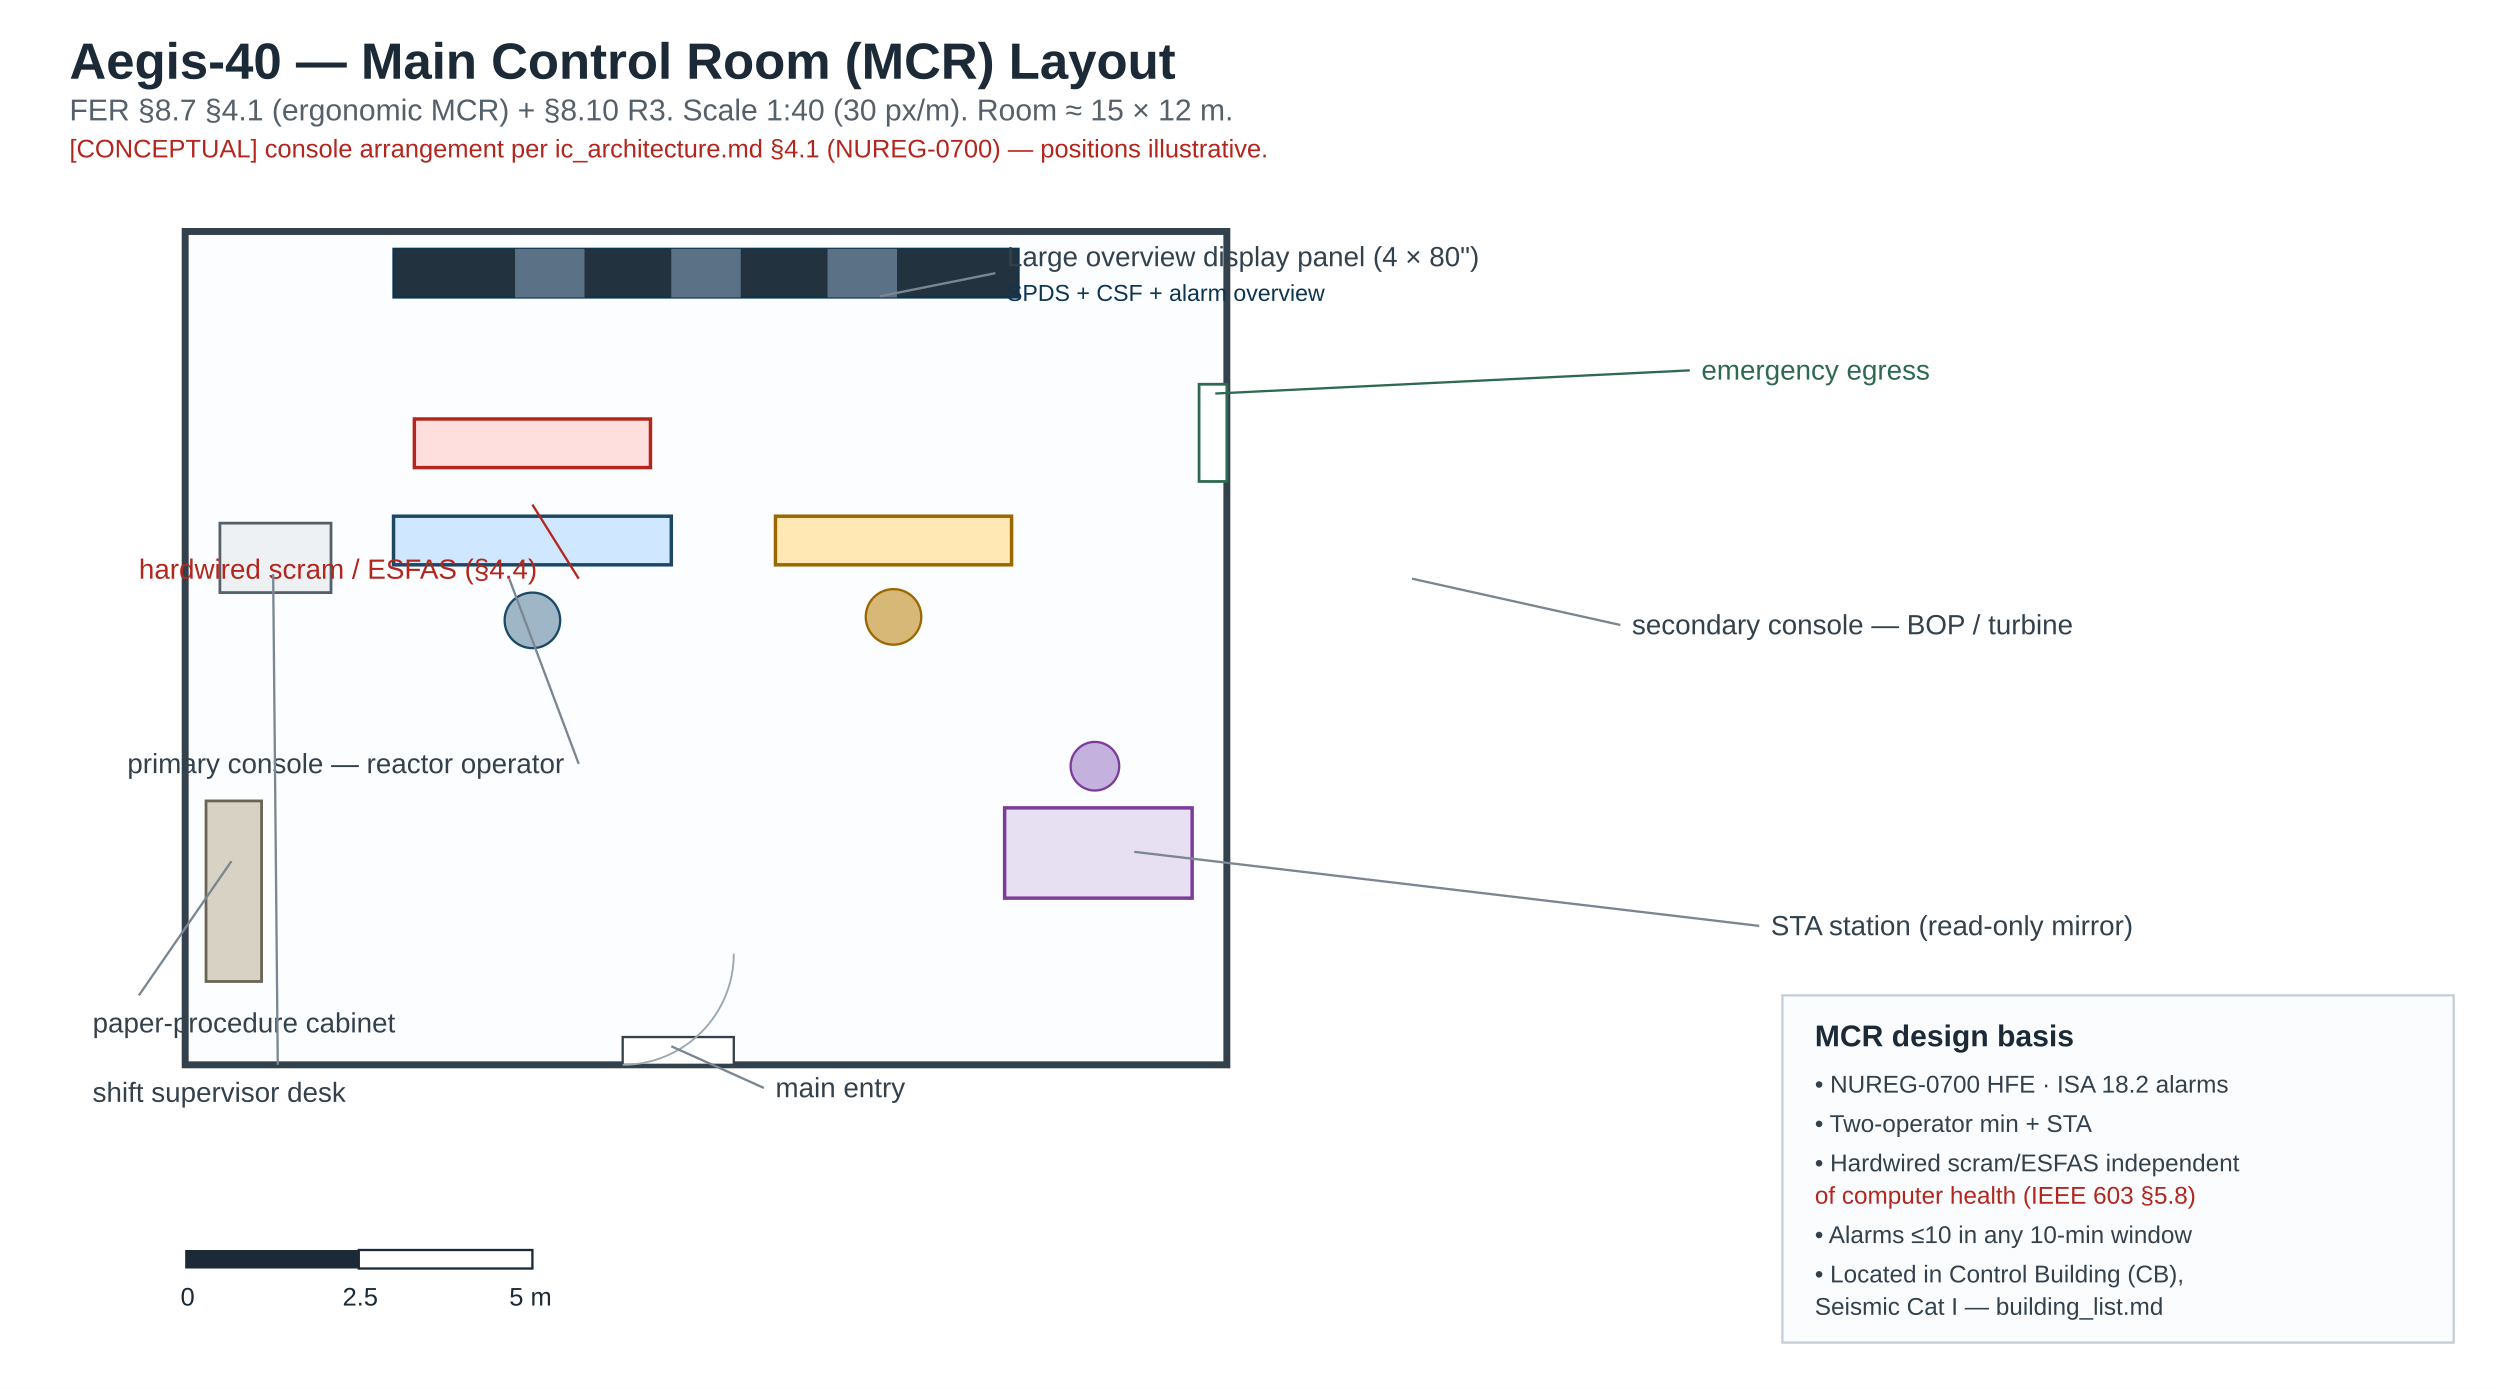
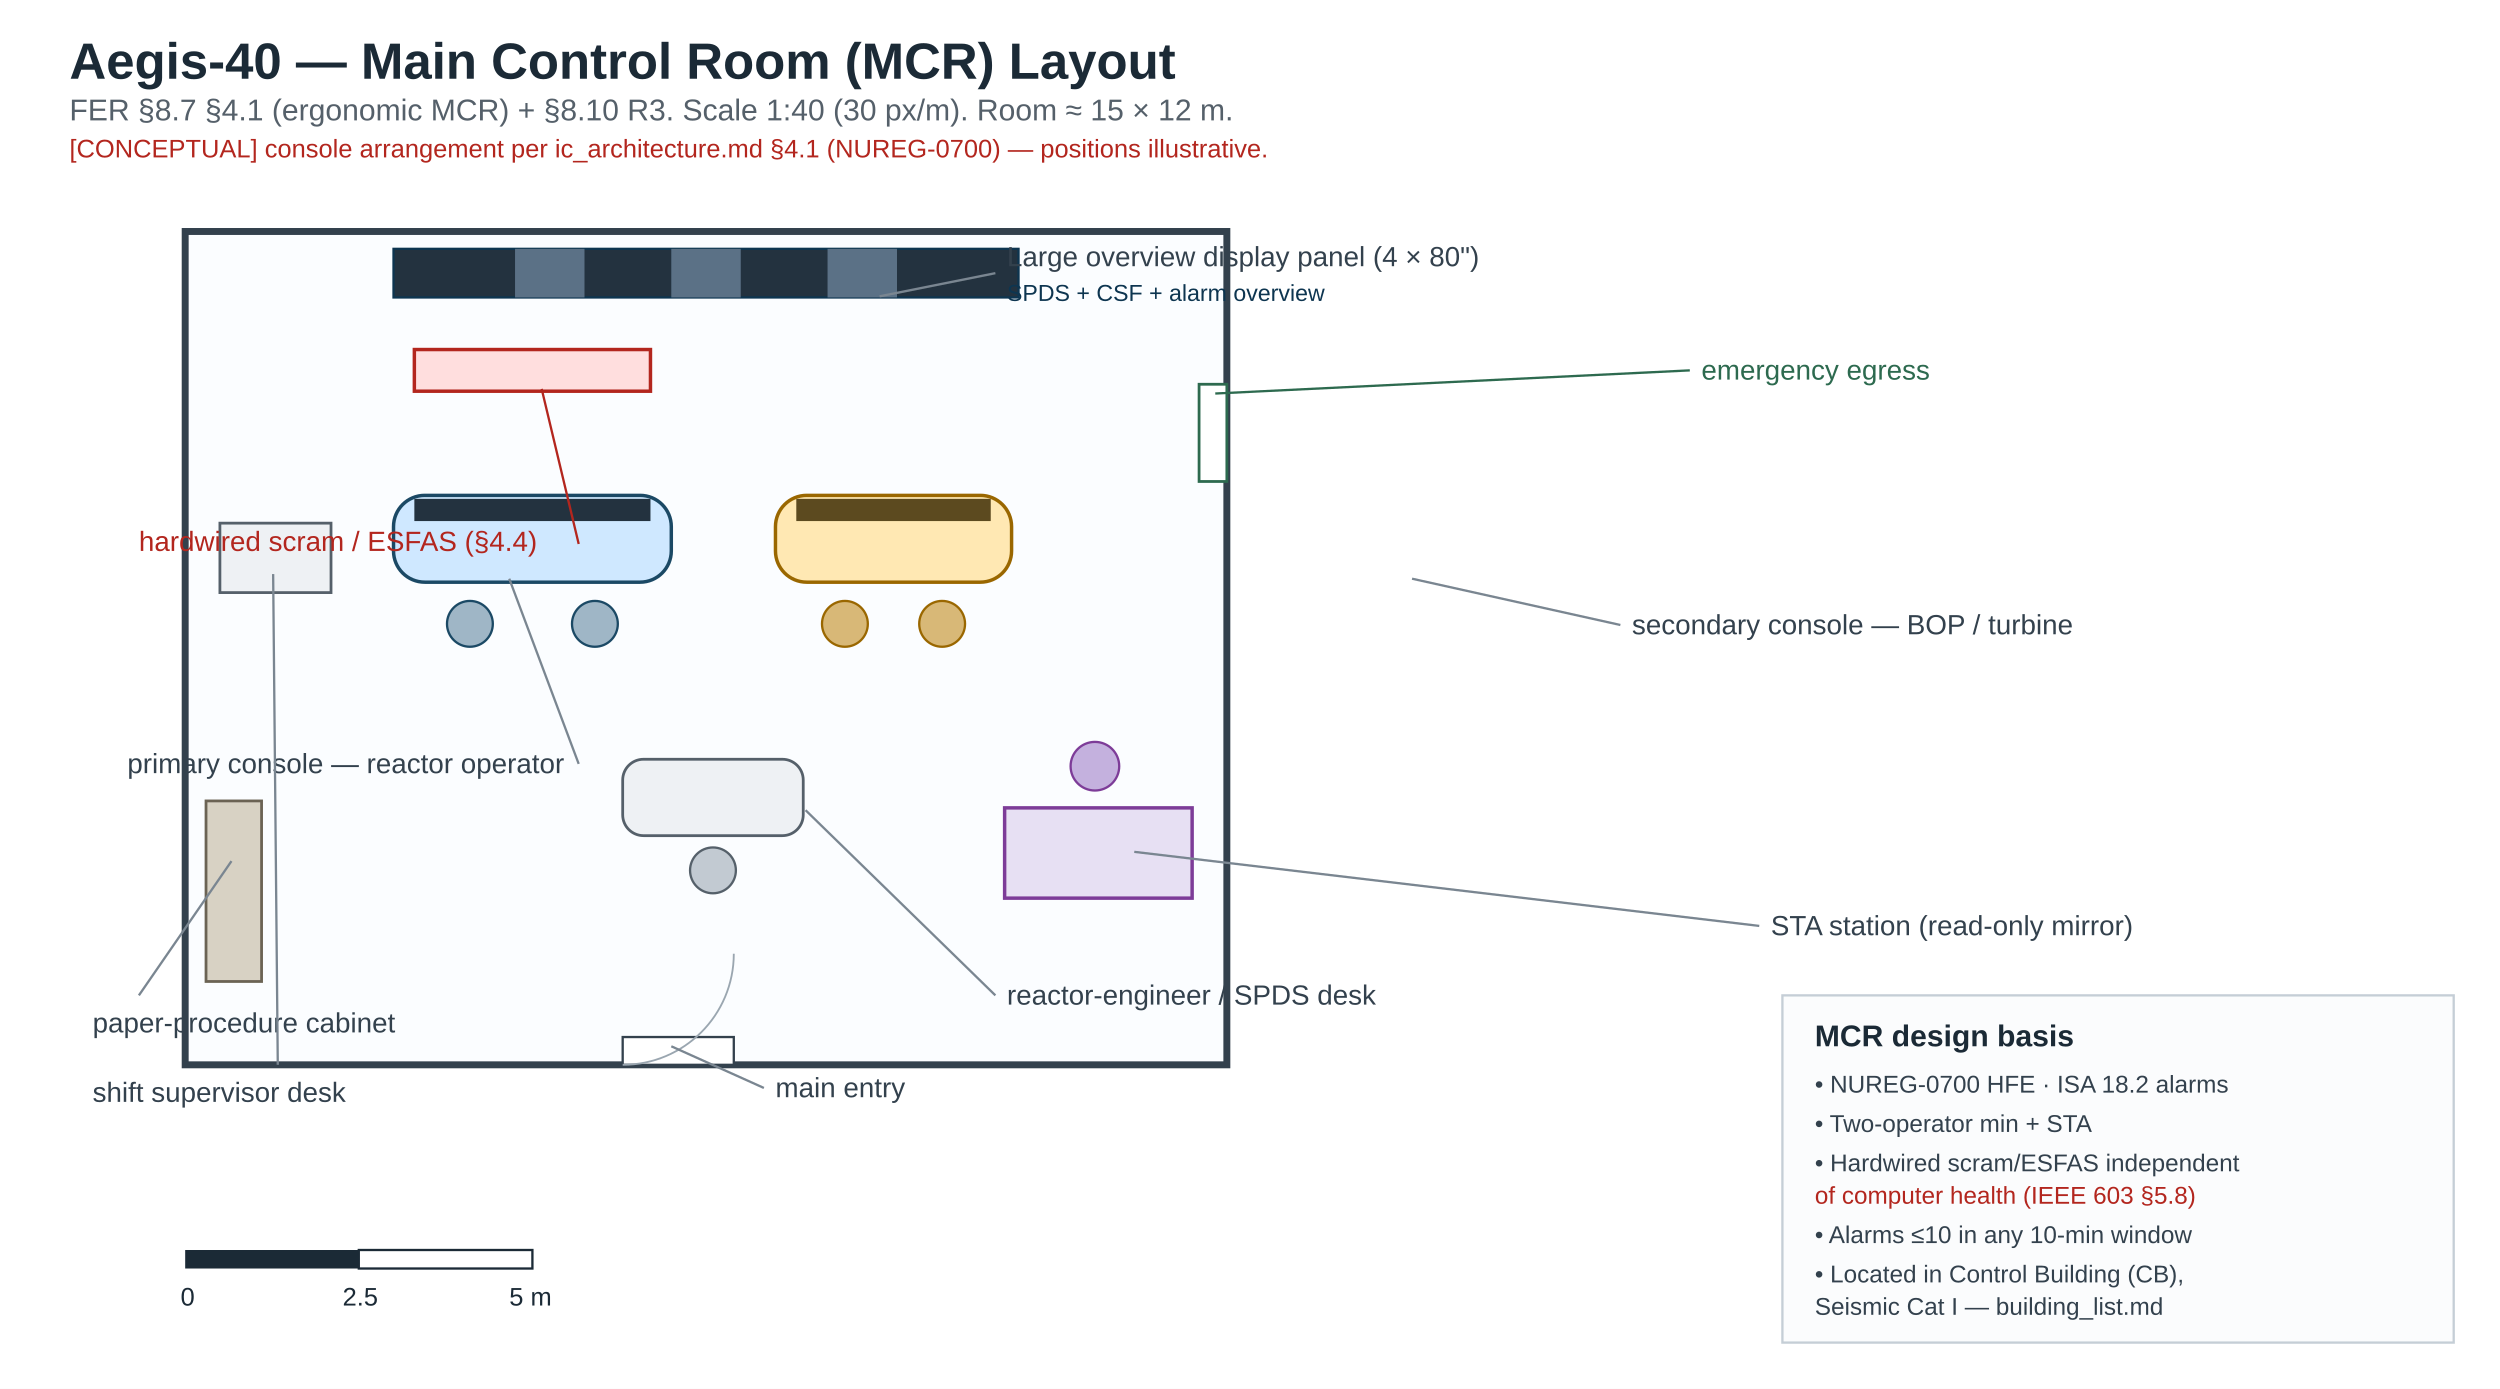
<svg xmlns="http://www.w3.org/2000/svg" width="1080" height="600" viewBox="0 0 1080 600" font-family="Arial, Helvetica, sans-serif">
  <rect width="1080" height="600" fill="white" />
  <text x="30" y="34" font-size="22" font-weight="bold" fill="#1b2a36">Aegis-40 — Main Control Room (MCR) Layout</text>
  <text x="30" y="52" font-size="13" fill="#55606a">FER §8.7 §4.1 (ergonomic MCR) + §8.10 R3. Scale 1:40 (30 px/m). Room ≈ 15 × 12 m.</text>
  <text x="30" y="68" font-size="11" fill="#b3261e">[CONCEPTUAL] console arrangement per ic_architecture.md §4.1 (NUREG-0700) — positions illustrative.</text>
  <g transform="translate(80,100) scale(30)">
    <rect x="0" y="0" width="15" height="12" fill="#fbfdff" stroke="#33414d" stroke-width="3" vector-effect="non-scaling-stroke" />
    <rect x="3" y="0.25" width="9" height="0.7" fill="#23323f" stroke="#0d3550" stroke-width="1" vector-effect="non-scaling-stroke" />
    <g stroke="#5b7186" stroke-width="1" vector-effect="non-scaling-stroke">
      <line x1="5.25" y1="0.25" x2="5.25" y2="0.95" />
      <line x1="7.5" y1="0.25" x2="7.5" y2="0.95" />
      <line x1="9.75" y1="0.25" x2="9.75" y2="0.95" />
    </g>
-     <path d="M3,4.6 a3.5,1.6 0 0 1 4,0 Z" fill="#cfe8ff" stroke="#1b4965" stroke-width="1.5" vector-effect="non-scaling-stroke" />
-     <rect x="3" y="4.1" width="4" height="0.7" fill="#cfe8ff" stroke="#1b4965" stroke-width="1.5" vector-effect="non-scaling-stroke" />
-     <circle cx="5" cy="5.6" r="0.4" fill="#9fb6c6" stroke="#1b4965" stroke-width="1" vector-effect="non-scaling-stroke" />
-     <rect x="3.3" y="2.7" width="3.4" height="0.7" fill="#ffdede" stroke="#b3261e" stroke-width="1.5" vector-effect="non-scaling-stroke" />
-     <path d="M8.5,4.6 a3,1.5 0 0 1 3.4,0 Z" fill="#ffe8b3" stroke="#9a6700" stroke-width="1.5" vector-effect="non-scaling-stroke" />
-     <rect x="8.5" y="4.1" width="3.4" height="0.7" fill="#ffe8b3" stroke="#9a6700" stroke-width="1.5" vector-effect="non-scaling-stroke" />
-     <circle cx="10.2" cy="5.55" r="0.4" fill="#d8b877" stroke="#9a6700" stroke-width="1" vector-effect="non-scaling-stroke" />
+     <rect x="3.3" y="1.7" width="3.4" height="0.6" fill="#ffdede" stroke="#b3261e" stroke-width="1.5" vector-effect="non-scaling-stroke" />
+     <rect x="3" y="3.8" width="4" height="1.25" rx="0.45" fill="#cfe8ff" stroke="#1b4965" stroke-width="1.5" vector-effect="non-scaling-stroke" />
+     <rect x="3.3" y="3.85" width="3.4" height="0.32" fill="#23323f" />
+     <circle cx="4.1" cy="5.65" r="0.33" fill="#9fb6c6" stroke="#1b4965" stroke-width="1" vector-effect="non-scaling-stroke" />
+     <circle cx="5.9" cy="5.65" r="0.33" fill="#9fb6c6" stroke="#1b4965" stroke-width="1" vector-effect="non-scaling-stroke" />
+     <rect x="8.5" y="3.8" width="3.4" height="1.25" rx="0.45" fill="#ffe8b3" stroke="#9a6700" stroke-width="1.5" vector-effect="non-scaling-stroke" />
+     <rect x="8.8" y="3.85" width="2.8" height="0.32" fill="#5c4a1f" />
+     <circle cx="9.5" cy="5.65" r="0.33" fill="#d8b877" stroke="#9a6700" stroke-width="1" vector-effect="non-scaling-stroke" />
+     <circle cx="10.9" cy="5.65" r="0.33" fill="#d8b877" stroke="#9a6700" stroke-width="1" vector-effect="non-scaling-stroke" />
+     <rect x="6.3" y="7.6" width="2.6" height="1.1" rx="0.3" fill="#eef1f4" stroke="#55606a" stroke-width="1.2" vector-effect="non-scaling-stroke" />
+     <circle cx="7.6" cy="9.2" r="0.33" fill="#c2cad2" stroke="#55606a" stroke-width="1" vector-effect="non-scaling-stroke" />
    <rect x="11.8" y="8.3" width="2.7" height="1.3" fill="#e7e0f3" stroke="#7d3c98" stroke-width="1.5" vector-effect="non-scaling-stroke" />
    <circle cx="13.1" cy="7.7" r="0.35" fill="#c4b1de" stroke="#7d3c98" stroke-width="1" vector-effect="non-scaling-stroke" />
    <rect x="0.3" y="8.2" width="0.8" height="2.6" fill="#d8d2c4" stroke="#6b6354" stroke-width="1.2" vector-effect="non-scaling-stroke" />
    <rect x="0.5" y="4.2" width="1.6" height="1.0" fill="#eef1f4" stroke="#55606a" stroke-width="1.2" vector-effect="non-scaling-stroke" />
    <rect x="6.3" y="11.6" width="1.6" height="0.4" fill="white" stroke="#33414d" stroke-width="1" vector-effect="non-scaling-stroke" />
    <path d="M6.3,12 a1.6,1.6 0 0 0 1.6,-1.6" fill="none" stroke="#9aa6b0" stroke-width="0.8" vector-effect="non-scaling-stroke" />
    <rect x="14.6" y="2.2" width="0.4" height="1.4" fill="white" stroke="#2d6a4f" stroke-width="1.2" vector-effect="non-scaling-stroke" />
  </g>
  <g font-size="12" fill="#33414d">
    <line x1="430" y1="118" x2="380" y2="128" stroke="#7a8691" stroke-width="1" />
    <text x="435" y="115">Large overview display panel (4 × 80")</text>
    <text x="435" y="130" font-size="10" fill="#0d3550">SPDS + CSF + alarm overview</text>
-     <line x1="250" y1="250" x2="230" y2="218" stroke="#b3261e" stroke-width="1" />
-     <text x="60" y="250" fill="#b3261e">hardwired scram / ESFAS (§4.4)</text>
+     <line x1="250" y1="235" x2="234" y2="168" stroke="#b3261e" stroke-width="1" />
+     <text x="60" y="238" fill="#b3261e">hardwired scram / ESFAS (§4.4)</text>
+     <line x1="430" y1="430" x2="348" y2="350" stroke="#7a8691" stroke-width="1" />
+     <text x="435" y="434">reactor-engineer / SPDS desk</text>
    <line x1="250" y1="330" x2="220" y2="250" stroke="#7a8691" stroke-width="1" />
    <text x="55" y="334">primary console — reactor operator</text>
    <line x1="700" y1="270" x2="610" y2="250" stroke="#7a8691" stroke-width="1" />
    <text x="705" y="274">secondary console — BOP / turbine</text>
    <line x1="760" y1="400" x2="490" y2="368" stroke="#7a8691" stroke-width="1" />
    <text x="765" y="404">STA station (read-only mirror)</text>
    <line x1="60" y1="430" x2="100" y2="372" stroke="#7a8691" stroke-width="1" />
    <text x="40" y="446">paper-procedure cabinet</text>
    <line x1="120" y1="460" x2="118" y2="248" stroke="#7a8691" stroke-width="1" />
    <text x="40" y="476">shift supervisor desk</text>
    <line x1="330" y1="470" x2="290" y2="452" stroke="#7a8691" stroke-width="1" />
    <text x="335" y="474">main entry</text>
    <line x1="730" y1="160" x2="525" y2="170" stroke="#2d6a4f" stroke-width="1" />
    <text x="735" y="164" fill="#2d6a4f">emergency egress</text>
  </g>
  <g transform="translate(80,540)">
    <rect x="0" y="0" width="75" height="8" fill="#1b2a36" />
    <rect x="75" y="0" width="75" height="8" fill="white" stroke="#1b2a36" stroke-width="1" />
    <text x="-2" y="24" font-size="11" fill="#1b2a36">0</text>
    <text x="68" y="24" font-size="11" fill="#1b2a36">2.5</text>
    <text x="140" y="24" font-size="11" fill="#1b2a36">5 m</text>
  </g>
  <g transform="translate(770,430)">
    <rect x="0" y="0" width="290" height="150" fill="#fbfcfd" stroke="#c5ced6" stroke-width="1" />
    <text x="14" y="22" font-size="13" font-weight="bold" fill="#1b2a36">MCR design basis</text>
    <g font-size="10.5" fill="#33414d">
      <text x="14" y="42">• NUREG-0700 HFE · ISA 18.2 alarms</text>
      <text x="14" y="59">• Two-operator min + STA</text>
      <text x="14" y="76">• Hardwired scram/ESFAS independent</text>
      <text x="14" y="90" fill="#b3261e">  of computer health (IEEE 603 §5.8)</text>
      <text x="14" y="107">• Alarms ≤10 in any 10-min window</text>
      <text x="14" y="124">• Located in Control Building (CB),</text>
      <text x="14" y="138">  Seismic Cat I — building_list.md</text>
    </g>
  </g>
</svg>
